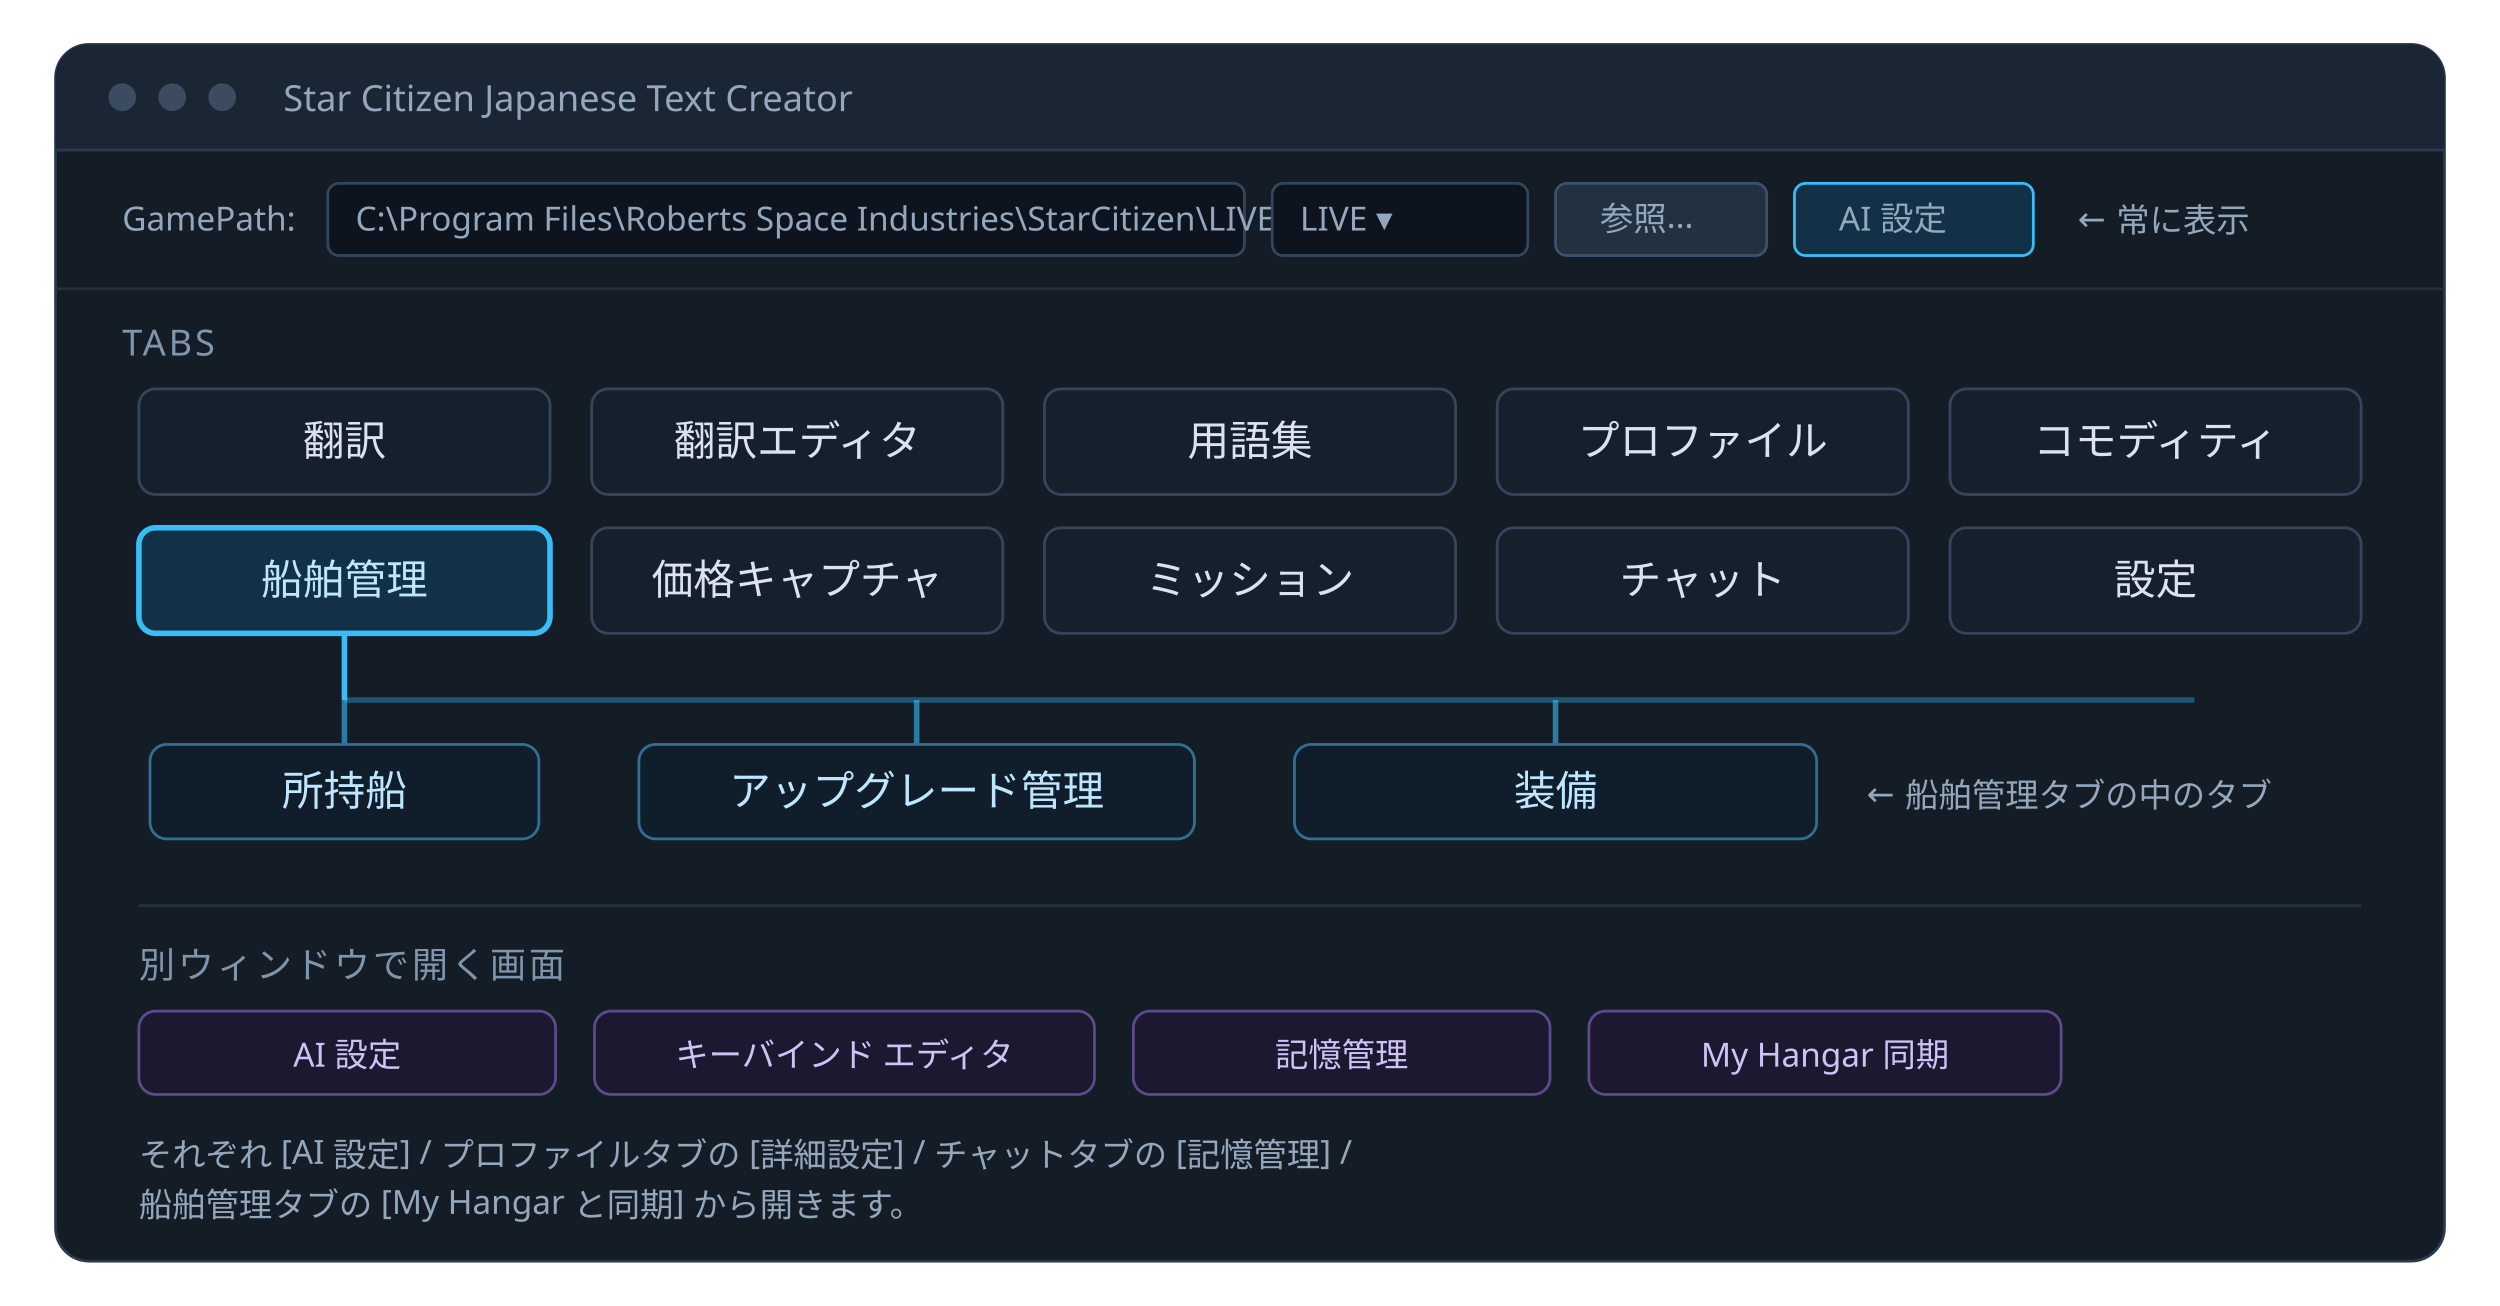
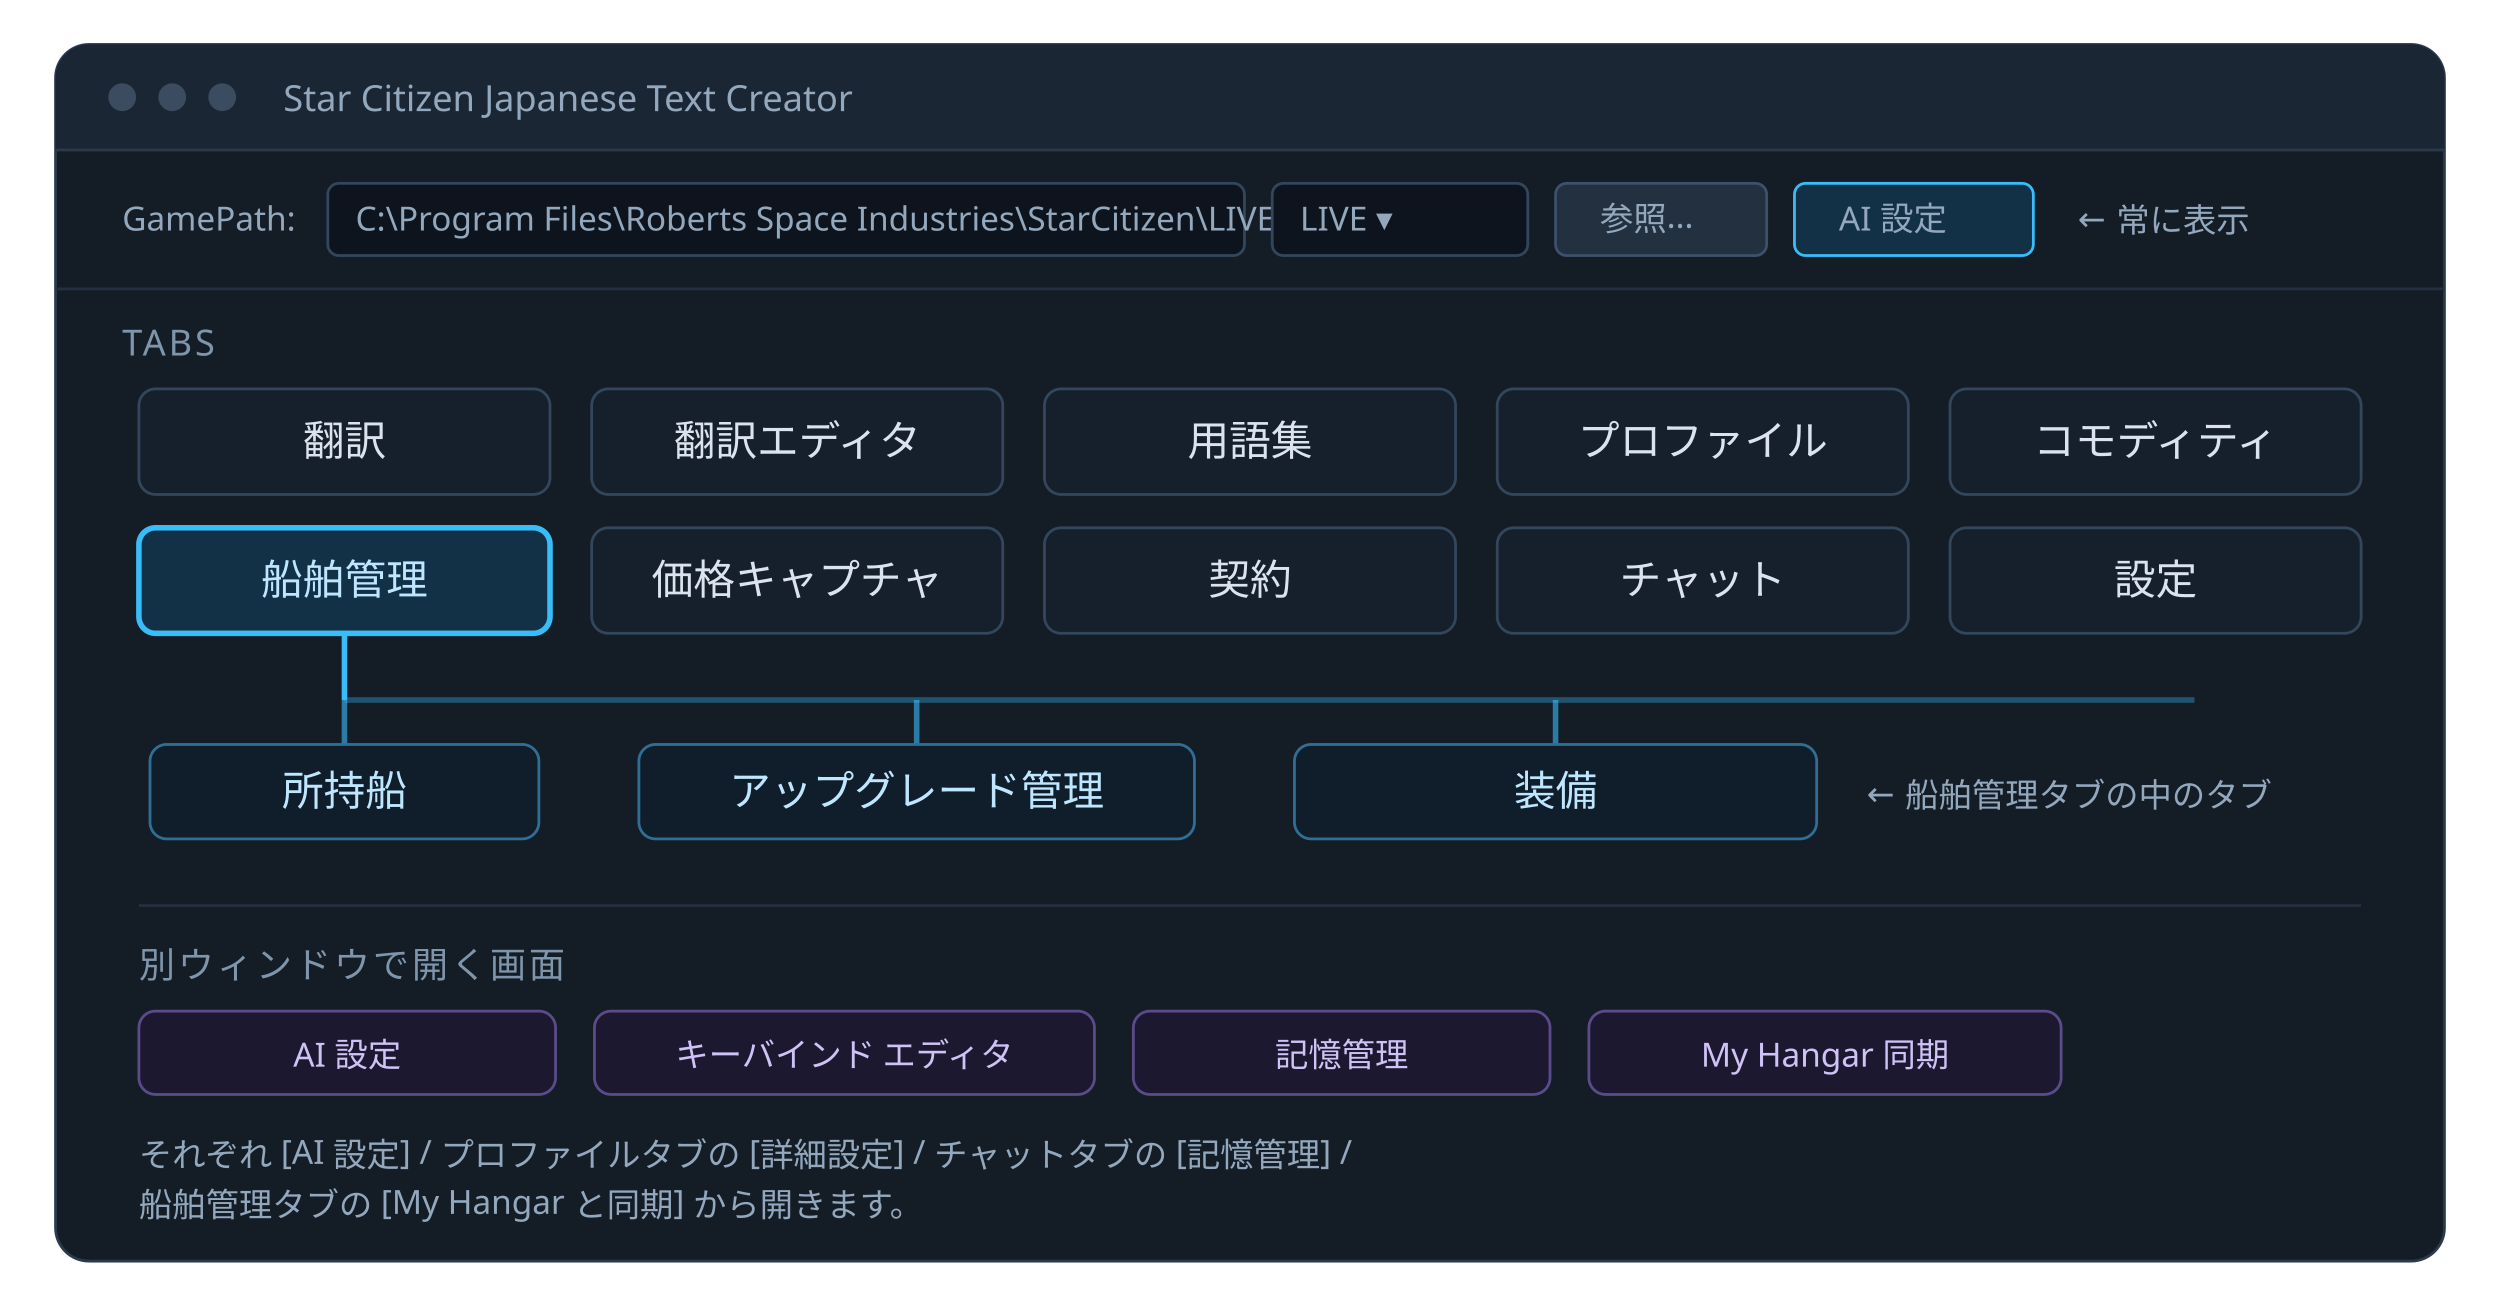
<svg xmlns="http://www.w3.org/2000/svg" viewBox="0 0 900 470" width="900" height="470" role="img" aria-labelledby="t d">
  <style>
    .f { font-family: "Segoe UI","Yu Gothic UI",Meiryo,sans-serif; }
    .lbl { font-size: 15px; fill: #dbe4ee; }
    .sm  { font-size: 12px; fill: #93a7bd; }
    .tt  { font-size: 13px; fill: #93a7bd; }
    .hd  { font-size: 13px; fill: #7f95ab; letter-spacing: .08em; }
  </style>
  <rect x="20" y="16" width="860" height="438" rx="12" fill="#141c26" stroke="#2a3a4d" />
  <path d="M20 28a12 12 0 0 1 12-12h836a12 12 0 0 1 12 12v26H20z" fill="#1b2634" />
  <circle cx="44" cy="35" r="5" fill="#3b4c60" />
  <circle cx="62" cy="35" r="5" fill="#3b4c60" />
  <circle cx="80" cy="35" r="5" fill="#3b4c60" />
  <text class="f tt" x="102" y="40">Star Citizen Japanese Text Creator</text>
  <line x1="20" y1="54" x2="880" y2="54" stroke="#2a3a4d" />
  <text class="f sm" x="44" y="83">GamePath:</text>
  <rect x="118" y="66" width="330" height="26" rx="4" fill="#0d141d" stroke="#33465c" />
  <text class="f sm" x="128" y="83">C:\Program Files\Roberts Space Industries\StarCitizen\LIVE</text>
  <rect x="458" y="66" width="92" height="26" rx="4" fill="#0d141d" stroke="#33465c" />
  <text class="f sm" x="468" y="83">LIVE ▾</text>
  <rect x="560" y="66" width="76" height="26" rx="4" fill="#22303f" stroke="#3d506d" />
  <text class="f sm" x="576" y="83">参照...</text>
  <rect x="646" y="66" width="86" height="26" rx="4" fill="#123146" stroke="#38bdf8" />
  <text class="f sm" x="662" y="83" fill="#8fd6ff">AI 設定</text>
  <text class="f sm" x="748" y="83" fill="#6f8399">← 常に表示</text>
  <line x1="20" y1="104" x2="880" y2="104" stroke="#22303f" />
  <text class="f hd" x="44" y="128">TABS</text>
  <g class="f lbl">
    <rect x="50" y="140" width="148" height="38" rx="6" fill="#16202c" stroke="#33465c" />
    <text x="124" y="164" text-anchor="middle">翻訳</text>
    <rect x="213" y="140" width="148" height="38" rx="6" fill="#16202c" stroke="#33465c" />
    <text x="287" y="164" text-anchor="middle">翻訳エディタ</text>
    <rect x="376" y="140" width="148" height="38" rx="6" fill="#16202c" stroke="#33465c" />
    <text x="450" y="164" text-anchor="middle">用語集</text>
    <rect x="539" y="140" width="148" height="38" rx="6" fill="#16202c" stroke="#33465c" />
    <text x="613" y="164" text-anchor="middle">プロファイル</text>
    <rect x="702" y="140" width="148" height="38" rx="6" fill="#16202c" stroke="#33465c" />
    <text x="776" y="164" text-anchor="middle">コモディティ</text>
    <rect x="50" y="190" width="148" height="38" rx="6" fill="#123146" stroke="#38bdf8" stroke-width="2" />
    <text x="124" y="214" text-anchor="middle" fill="#bfe6ff">船舶管理</text>
    <rect x="213" y="190" width="148" height="38" rx="6" fill="#16202c" stroke="#33465c" />
    <text x="287" y="214" text-anchor="middle">価格キャプチャ</text>
    <rect x="376" y="190" width="148" height="38" rx="6" fill="#16202c" stroke="#33465c" />
-     <text x="450" y="214" text-anchor="middle">ミッション</text>
+     <text x="450" y="214" text-anchor="middle">契約</text>
    <rect x="539" y="190" width="148" height="38" rx="6" fill="#16202c" stroke="#33465c" />
    <text x="613" y="214" text-anchor="middle">チャット</text>
    <rect x="702" y="190" width="148" height="38" rx="6" fill="#16202c" stroke="#33465c" />
    <text x="776" y="214" text-anchor="middle">設定</text>
  </g>
  <path d="M124 228 L124 252" stroke="#38bdf8" stroke-width="2" fill="none" />
  <path d="M124 252 L790 252" stroke="#38bdf8" stroke-width="2" fill="none" opacity=".35" />
  <path d="M124 252 L124 268 M330 252 L330 268 M560 252 L560 268" stroke="#38bdf8" stroke-width="2" fill="none" opacity=".6" />
  <g class="f lbl">
    <rect x="54" y="268" width="140" height="34" rx="6" fill="#101d2a" stroke="#2f6f96" />
    <text x="124" y="290" text-anchor="middle" fill="#bfe6ff">所持船</text>
    <rect x="230" y="268" width="200" height="34" rx="6" fill="#101d2a" stroke="#2f6f96" />
    <text x="330" y="290" text-anchor="middle" fill="#bfe6ff">アップグレード管理</text>
    <rect x="466" y="268" width="188" height="34" rx="6" fill="#101d2a" stroke="#2f6f96" />
    <text x="560" y="290" text-anchor="middle" fill="#bfe6ff">装備</text>
  </g>
  <text class="f sm" x="672" y="290">← 船舶管理タブの中のタブ</text>
  <line x1="50" y1="326" x2="850" y2="326" stroke="#22303f" />
  <text class="f hd" x="50" y="352">別ウィンドウで開く画面</text>
  <g class="f sm">
    <rect x="50" y="364" width="150" height="30" rx="6" fill="#1c1830" stroke="#5b4b8a" />
    <text x="125" y="384" text-anchor="middle" fill="#cfc2f5">AI 設定</text>
    <rect x="214" y="364" width="180" height="30" rx="6" fill="#1c1830" stroke="#5b4b8a" />
    <text x="304" y="384" text-anchor="middle" fill="#cfc2f5">キーバインド エディタ</text>
    <rect x="408" y="364" width="150" height="30" rx="6" fill="#1c1830" stroke="#5b4b8a" />
    <text x="483" y="384" text-anchor="middle" fill="#cfc2f5">記憶管理</text>
    <rect x="572" y="364" width="170" height="30" rx="6" fill="#1c1830" stroke="#5b4b8a" />
    <text x="657" y="384" text-anchor="middle" fill="#cfc2f5">My Hangar 同期</text>
  </g>
  <g class="f sm">
    <text x="50" y="420">それぞれ [AI 設定] / プロファイルタブの [詳細設定] / チャットタブの [記憶管理] /</text>
    <text x="50" y="438">船舶管理タブの [My Hangar と同期] から開きます。</text>
  </g>
</svg>
